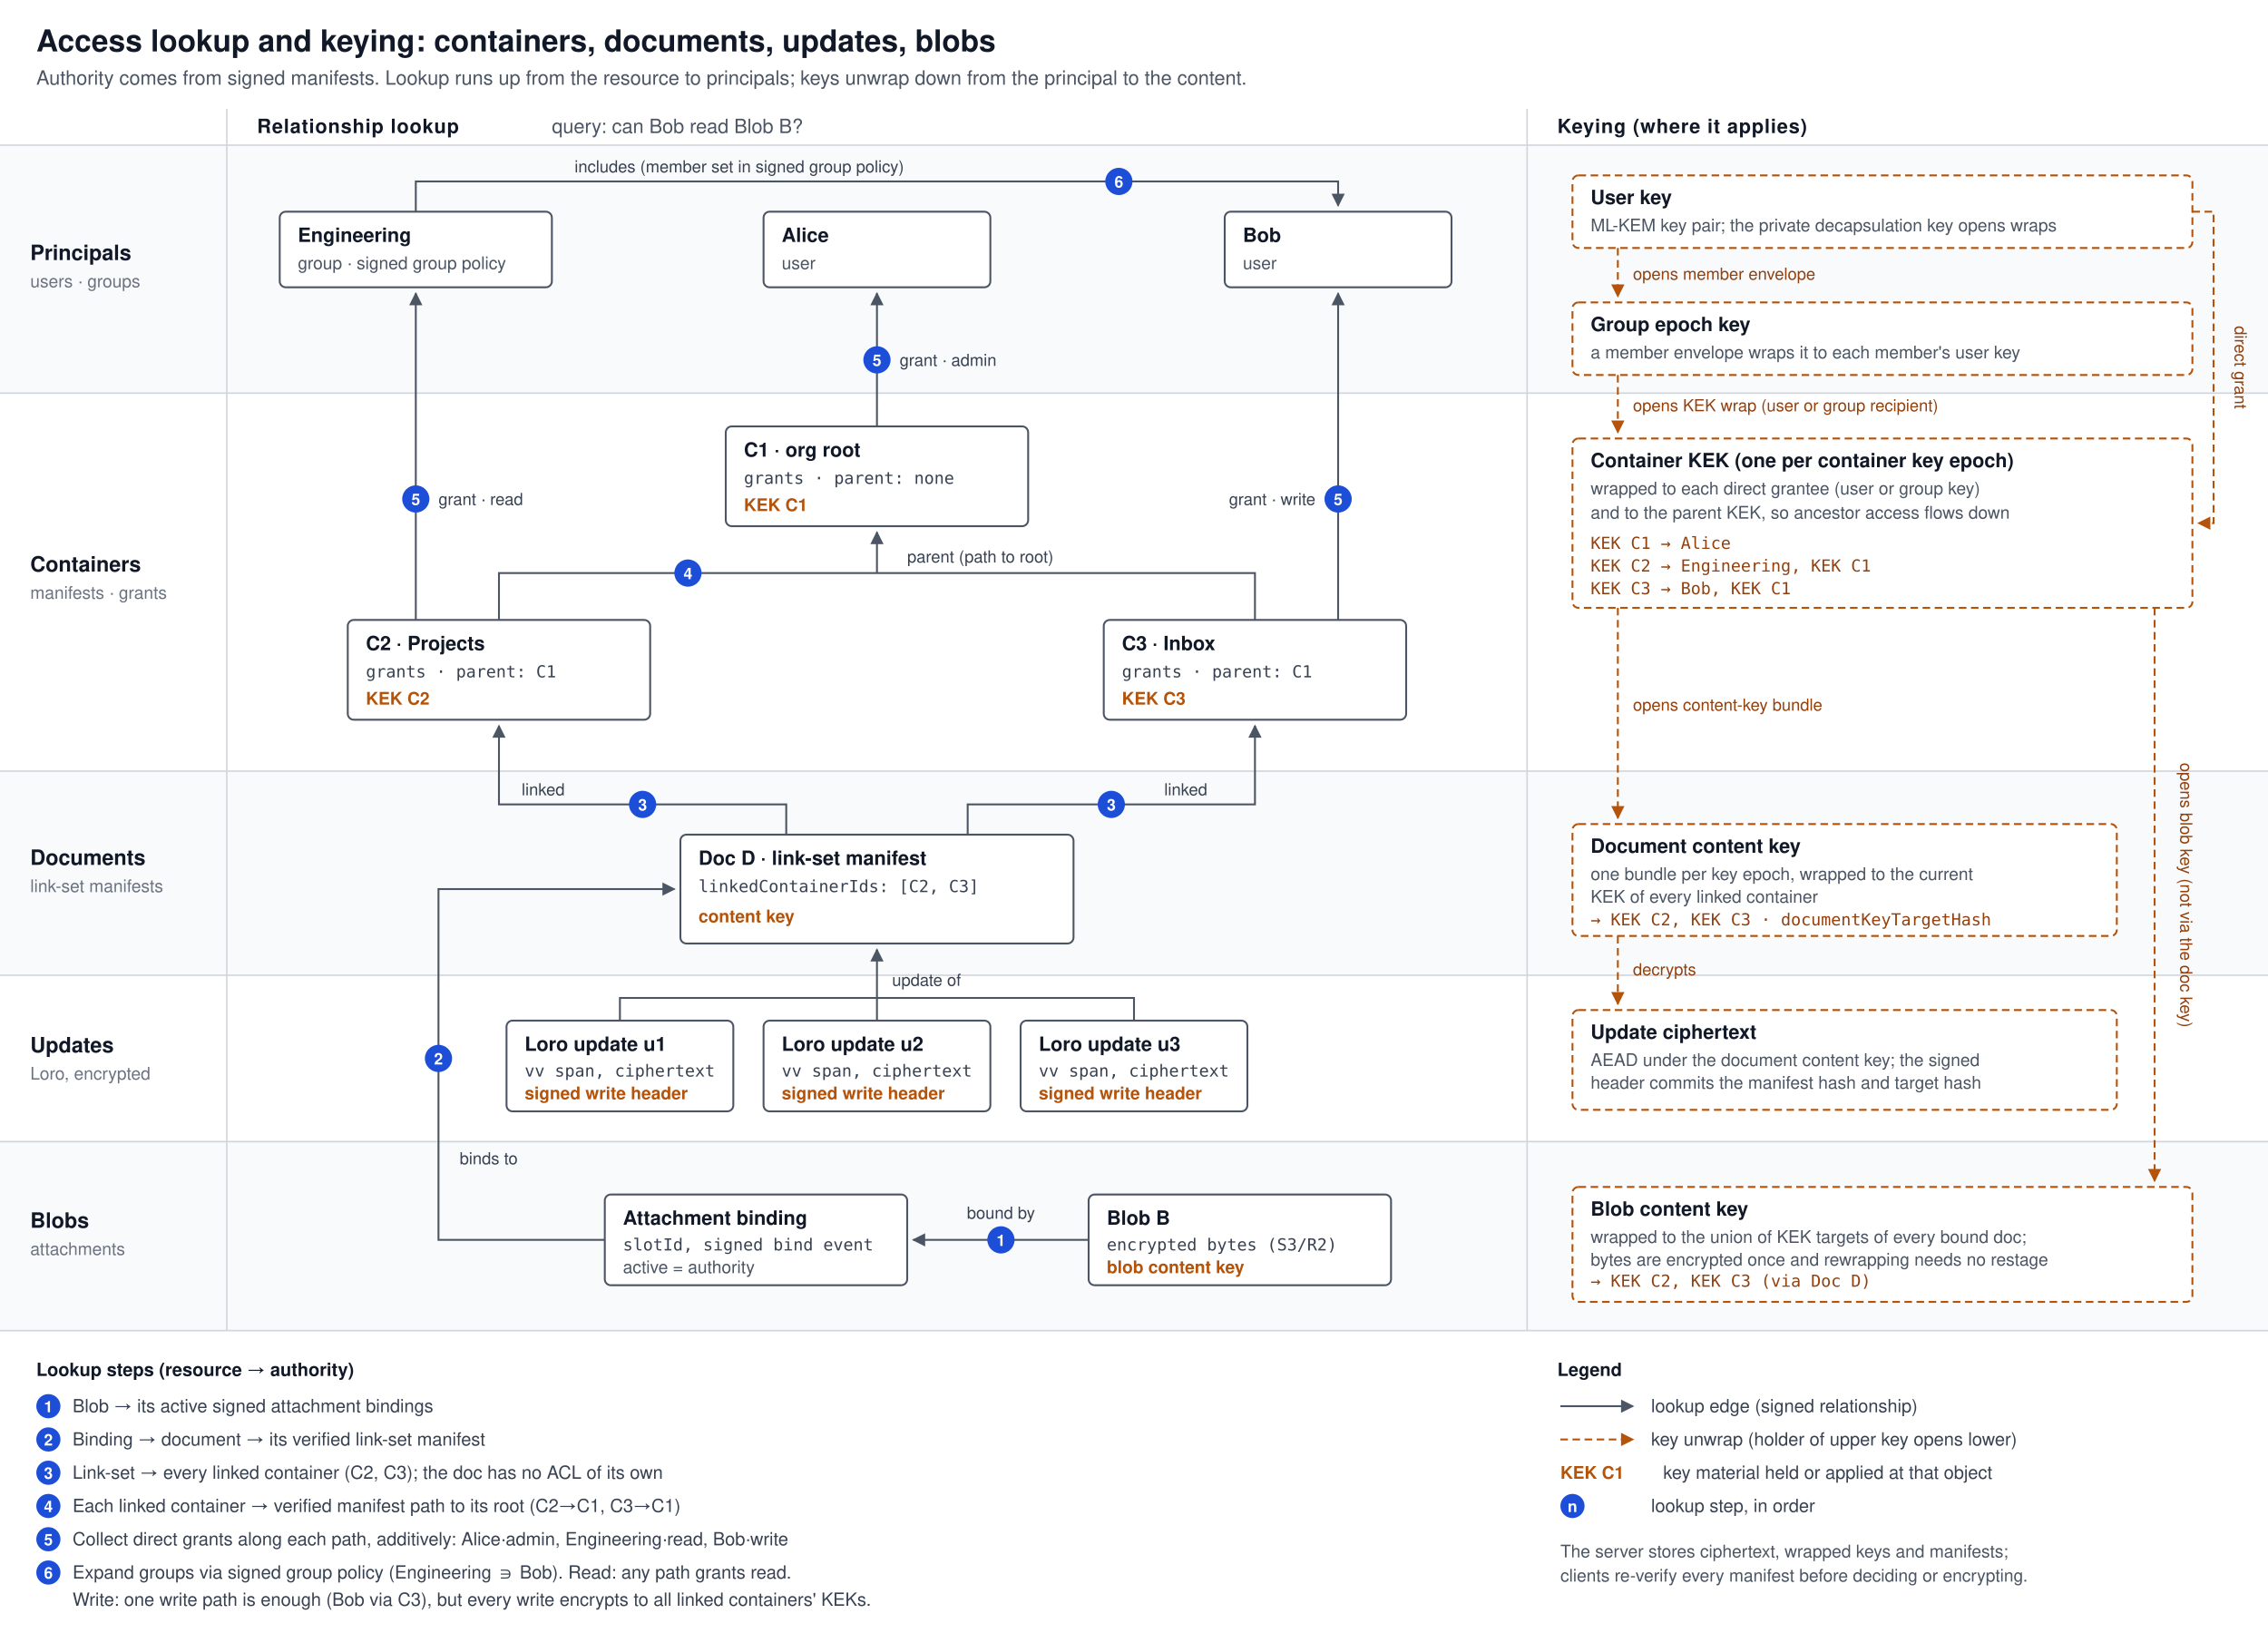
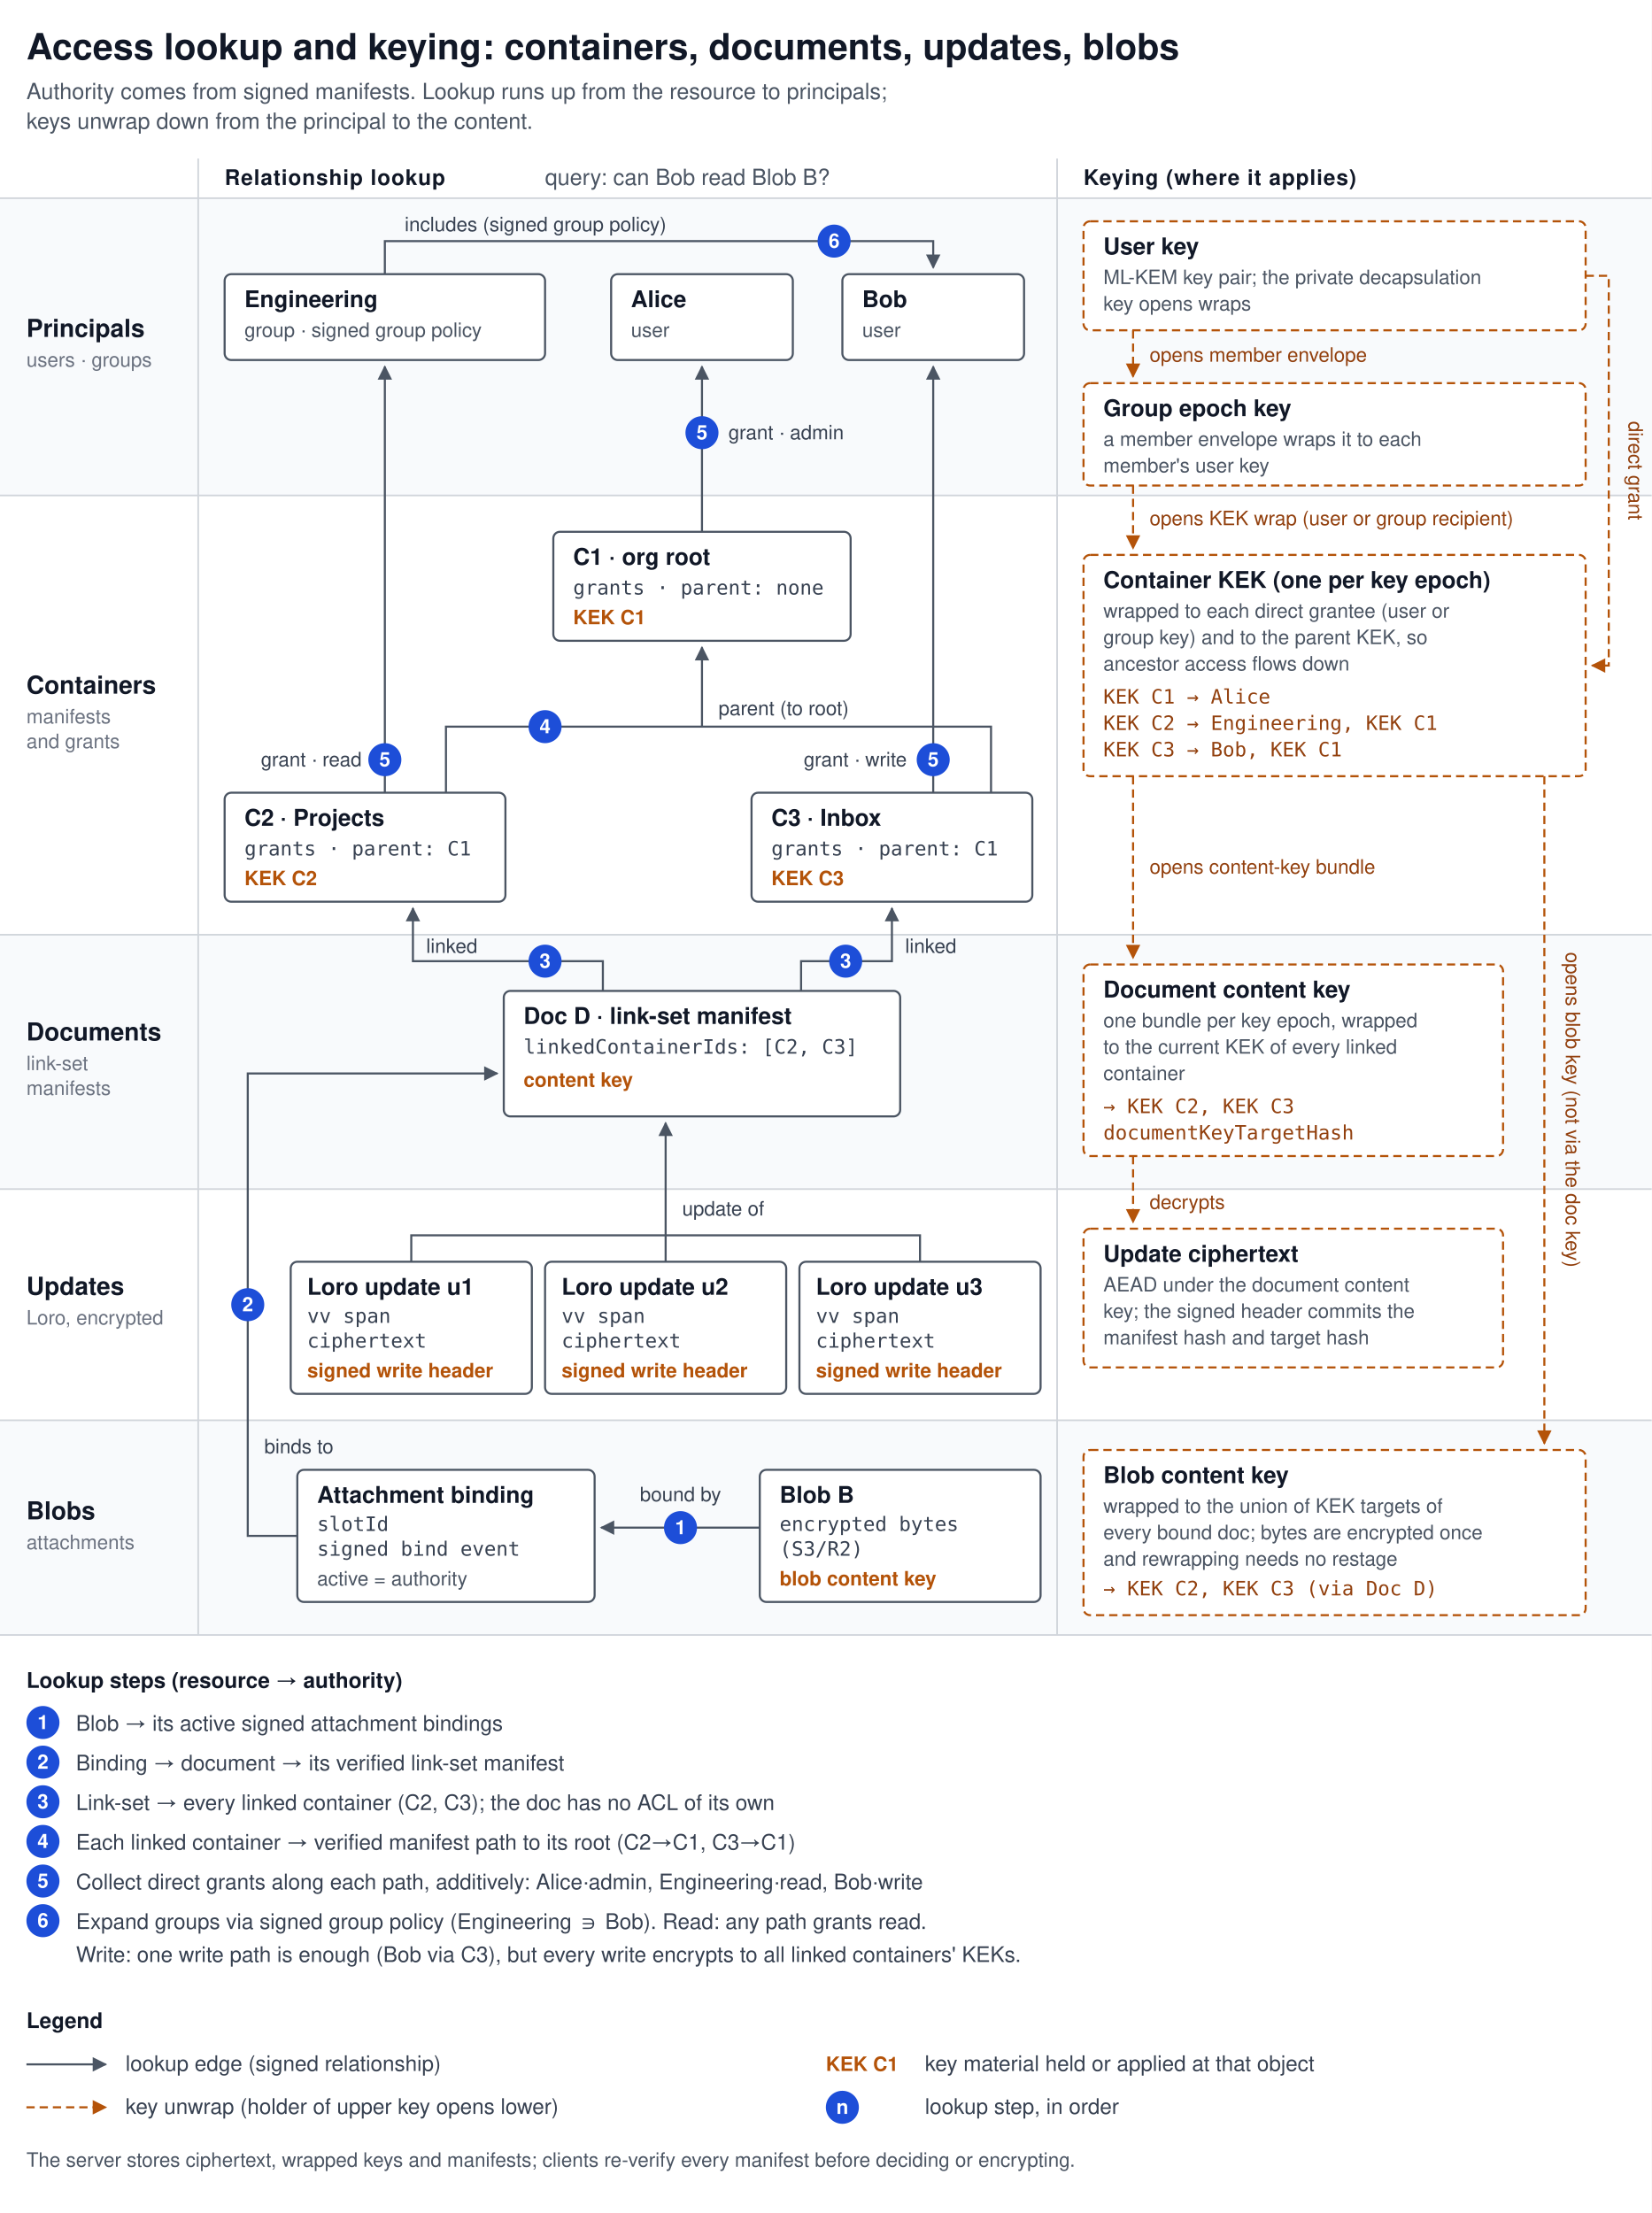
- <svg xmlns="http://www.w3.org/2000/svg" width="1500" height="1080" viewBox="0 0 1500 1080" font-family="ui-sans-serif, -apple-system, 'Segoe UI', Helvetica, Arial, sans-serif">
+ <svg xmlns="http://www.w3.org/2000/svg" width="1000" height="1340" viewBox="0 0 1000 1340" font-family="ui-sans-serif, -apple-system, 'Segoe UI', Helvetica, Arial, sans-serif">
  <defs>
    <marker id="access-keying-arrow" viewBox="0 0 10 10" refX="9" refY="5" markerWidth="7" markerHeight="7" orient="auto-start-reverse">
      <path d="M0,0 L10,5 L0,10 z" class="arrowhead" />
    </marker>
    <marker id="access-keying-arrow-key" viewBox="0 0 10 10" refX="9" refY="5" markerWidth="7" markerHeight="7" orient="auto-start-reverse">
      <path d="M0,0 L10,5 L0,10 z" class="arrowhead-key" />
    </marker>
    <style>
-       .title { font-size: 20px; font-weight: 600; fill: #111827; }
-       .sub { font-size: 13px; fill: #4b5563; }
+       .title { font-size: 22px; font-weight: 600; fill: #111827; }
+       .sub { font-size: 13.5px; fill: #4b5563; }
      .colhead { font-size: 13px; font-weight: 600; fill: #111827; letter-spacing: 0.04em; text-transform: uppercase; }
-       .lane { font-size: 14px; font-weight: 600; fill: #111827; }
-       .lanesub { font-size: 11.5px; fill: #6b7280; }
+       .lane { font-size: 15px; font-weight: 600; fill: #111827; }
+       .lanesub { font-size: 12px; fill: #6b7280; }
      .box { fill: #ffffff; stroke: #4b5563; stroke-width: 1.25; }
      .kbox { fill: #ffffff; stroke: #b45309; stroke-width: 1.25; stroke-dasharray: 5 3; }
-       .name { font-size: 13px; font-weight: 600; fill: #111827; }
-       .meta { font-size: 11.5px; fill: #4b5563; }
-       .mono { font-size: 11px; fill: #374151; font-family: ui-monospace, SFMono-Regular, Menlo, Consolas, monospace; }
-       .key { font-size: 11.5px; fill: #b45309; font-weight: 600; }
-       .keymono { font-size: 11px; fill: #92400e; font-family: ui-monospace, SFMono-Regular, Menlo, Consolas, monospace; }
+       .name { font-size: 14px; font-weight: 600; fill: #111827; }
+       .meta { font-size: 12px; fill: #4b5563; }
+       .mono { font-size: 12px; fill: #374151; font-family: ui-monospace, SFMono-Regular, Menlo, Consolas, monospace; }
+       .key { font-size: 12px; fill: #b45309; font-weight: 600; }
+       .keymono { font-size: 12px; fill: #92400e; font-family: ui-monospace, SFMono-Regular, Menlo, Consolas, monospace; }
      .edge { fill: none; stroke: #4b5563; stroke-width: 1.25; }
      .kedge { fill: none; stroke: #b45309; stroke-width: 1.25; stroke-dasharray: 5 3; }
-       .elabel { font-size: 11px; fill: #374151; }
-       .klabel { font-size: 11px; fill: #92400e; }
+       .elabel { font-size: 12px; fill: #374151; }
+       .klabel { font-size: 12px; fill: #92400e; }
      .step { fill: #1d4ed8; }
-       .stepnum { font-size: 10.5px; font-weight: 700; fill: #ffffff; text-anchor: middle; }
-       .foot { font-size: 12px; fill: #374151; }
-       .foothead { font-size: 12px; font-weight: 600; fill: #111827; }
+       .stepnum { font-size: 12px; font-weight: 700; fill: #ffffff; text-anchor: middle; }
+       .foot { font-size: 13px; fill: #374151; }
+       .foothead { font-size: 13px; font-weight: 600; fill: #111827; }
      .canvas { fill: #ffffff; }
      .band { fill: #f8fafc; }
      .rule { stroke: #d1d5db; stroke-width: 1; }
      .arrowhead { fill: #4b5563; }
      .arrowhead-key { fill: #b45309; }
    </style>
  </defs>
-   <rect x="0" y="0" width="1500" height="1080" class="canvas" />
-   <text x="24" y="34" class="title">Access lookup and keying: containers, documents, updates, blobs</text>
-   <text x="24" y="56" class="sub">Authority comes from signed manifests. Lookup runs up from the resource to principals; keys unwrap down from the principal to the content.</text>
-   <rect x="0" y="96" width="1500" height="164" class="band" />
-   <rect x="0" y="260" width="1500" height="250" class="canvas" />
-   <rect x="0" y="510" width="1500" height="135" class="band" />
-   <rect x="0" y="645" width="1500" height="110" class="canvas" />
-   <rect x="0" y="755" width="1500" height="125" class="band" />
+   <rect x="0" y="0" width="1000" height="1340" class="canvas" />
+   <text x="16" y="36" class="title">Access lookup and keying: containers, documents, updates, blobs</text>
+   <text x="16" y="60" class="sub">Authority comes from signed manifests. Lookup runs up from the resource to principals;</text>
+   <text x="16" y="78" class="sub">keys unwrap down from the principal to the content.</text>
+   <rect x="0" y="120" width="1000" height="180" class="band" />
+   <rect x="0" y="300" width="1000" height="266" class="canvas" />
+   <rect x="0" y="566" width="1000" height="154" class="band" />
+   <rect x="0" y="720" width="1000" height="140" class="canvas" />
+   <rect x="0" y="860" width="1000" height="130" class="band" />
  <g class="rule">
-     <line x1="0" y1="96" x2="1500" y2="96" />
-     <line x1="0" y1="260" x2="1500" y2="260" />
-     <line x1="0" y1="510" x2="1500" y2="510" />
-     <line x1="0" y1="645" x2="1500" y2="645" />
-     <line x1="0" y1="755" x2="1500" y2="755" />
-     <line x1="0" y1="880" x2="1500" y2="880" />
-     <line x1="150" y1="72" x2="150" y2="880" />
-     <line x1="1010" y1="72" x2="1010" y2="880" />
+     <line x1="0" y1="120" x2="1000" y2="120" />
+     <line x1="0" y1="300" x2="1000" y2="300" />
+     <line x1="0" y1="566" x2="1000" y2="566" />
+     <line x1="0" y1="720" x2="1000" y2="720" />
+     <line x1="0" y1="860" x2="1000" y2="860" />
+     <line x1="0" y1="990" x2="1000" y2="990" />
+     <line x1="120" y1="96" x2="120" y2="990" />
+     <line x1="640" y1="96" x2="640" y2="990" />
  </g>
-   <text x="170" y="88" class="colhead">Relationship lookup</text>
-   <text x="365" y="88" class="sub">query: can Bob read Blob B?</text>
-   <text x="1030" y="88" class="colhead">Keying (where it applies)</text>
-   <text x="20" y="172" class="lane">Principals</text>
-   <text x="20" y="190" class="lanesub">users · groups</text>
-   <text x="20" y="378" class="lane">Containers</text>
-   <text x="20" y="396" class="lanesub">manifests · grants</text>
-   <text x="20" y="572" class="lane">Documents</text>
-   <text x="20" y="590" class="lanesub">link-set manifests</text>
-   <text x="20" y="696" class="lane">Updates</text>
-   <text x="20" y="714" class="lanesub">Loro, encrypted</text>
-   <text x="20" y="812" class="lane">Blobs</text>
-   <text x="20" y="830" class="lanesub">attachments</text>
-   <rect x="185" y="140" width="180" height="50" rx="4" class="box" />
-   <text x="197" y="160" class="name">Engineering</text>
-   <text x="197" y="178" class="meta">group · signed group policy</text>
-   <rect x="505" y="140" width="150" height="50" rx="4" class="box" />
-   <text x="517" y="160" class="name">Alice</text>
-   <text x="517" y="178" class="meta">user</text>
-   <rect x="810" y="140" width="150" height="50" rx="4" class="box" />
-   <text x="822" y="160" class="name">Bob</text>
-   <text x="822" y="178" class="meta">user</text>
-   <path d="M275,140 V120 H885 V136" class="edge" marker-end="url(#access-keying-arrow)" />
-   <text x="380" y="114" class="elabel">includes (member set in signed group policy)</text>
-   <circle cx="740" cy="120" r="9" class="step" />
-   <text x="740" y="124" class="stepnum">6</text>
-   <rect x="480" y="282" width="200" height="66" rx="4" class="box" />
-   <text x="492" y="302" class="name">C1 · org root</text>
-   <text x="492" y="320" class="mono">grants · parent: none</text>
-   <text x="492" y="338" class="key">KEK C1</text>
-   <rect x="230" y="410" width="200" height="66" rx="4" class="box" />
-   <text x="242" y="430" class="name">C2 · Projects</text>
-   <text x="242" y="448" class="mono">grants · parent: C1</text>
-   <text x="242" y="466" class="key">KEK C2</text>
-   <rect x="730" y="410" width="200" height="66" rx="4" class="box" />
-   <text x="742" y="430" class="name">C3 · Inbox</text>
-   <text x="742" y="448" class="mono">grants · parent: C1</text>
-   <text x="742" y="466" class="key">KEK C3</text>
-   <path d="M330,410 V379 H830 V410" class="edge" />
-   <path d="M580,379 V352" class="edge" marker-end="url(#access-keying-arrow)" />
-   <text x="600" y="372" class="elabel">parent (path to root)</text>
-   <circle cx="455" cy="379" r="9" class="step" />
-   <text x="455" y="383" class="stepnum">4</text>
-   <path d="M275,410 V194" class="edge" marker-end="url(#access-keying-arrow)" />
-   <circle cx="275" cy="330" r="9" class="step" />
-   <text x="275" y="334" class="stepnum">5</text>
-   <text x="290" y="334" class="elabel">grant · read</text>
-   <path d="M580,282 V194" class="edge" marker-end="url(#access-keying-arrow)" />
-   <circle cx="580" cy="238" r="9" class="step" />
-   <text x="580" y="242" class="stepnum">5</text>
-   <text x="595" y="242" class="elabel">grant · admin</text>
-   <path d="M885,410 V194" class="edge" marker-end="url(#access-keying-arrow)" />
-   <circle cx="885" cy="330" r="9" class="step" />
-   <text x="885" y="334" class="stepnum">5</text>
-   <text x="870" y="334" class="elabel" text-anchor="end">grant · write</text>
-   <rect x="450" y="552" width="260" height="72" rx="4" class="box" />
-   <text x="462" y="572" class="name">Doc D · link-set manifest</text>
-   <text x="462" y="590" class="mono">linkedContainerIds: [C2, C3]</text>
-   <text x="462" y="610" class="key">content key</text>
-   <path d="M520,552 V532 H330 V480" class="edge" marker-end="url(#access-keying-arrow)" />
-   <path d="M640,552 V532 H830 V480" class="edge" marker-end="url(#access-keying-arrow)" />
-   <circle cx="425" cy="532" r="9" class="step" />
-   <text x="425" y="536" class="stepnum">3</text>
-   <circle cx="735" cy="532" r="9" class="step" />
-   <text x="735" y="536" class="stepnum">3</text>
-   <text x="345" y="526" class="elabel">linked</text>
-   <text x="770" y="526" class="elabel">linked</text>
-   <rect x="335" y="675" width="150" height="60" rx="4" class="box" />
-   <text x="347" y="695" class="name">Loro update u1</text>
-   <text x="347" y="712" class="mono">vv span, ciphertext</text>
-   <text x="347" y="727" class="key">signed write header</text>
-   <rect x="505" y="675" width="150" height="60" rx="4" class="box" />
-   <text x="517" y="695" class="name">Loro update u2</text>
-   <text x="517" y="712" class="mono">vv span, ciphertext</text>
-   <text x="517" y="727" class="key">signed write header</text>
-   <rect x="675" y="675" width="150" height="60" rx="4" class="box" />
-   <text x="687" y="695" class="name">Loro update u3</text>
-   <text x="687" y="712" class="mono">vv span, ciphertext</text>
-   <text x="687" y="727" class="key">signed write header</text>
-   <path d="M410,675 V660 H750 V675" class="edge" />
-   <path d="M580,675 V628" class="edge" marker-end="url(#access-keying-arrow)" />
-   <text x="590" y="652" class="elabel">update of</text>
-   <rect x="400" y="790" width="200" height="60" rx="4" class="box" />
-   <text x="412" y="810" class="name">Attachment binding</text>
-   <text x="412" y="827" class="mono">slotId, signed bind event</text>
-   <text x="412" y="842" class="meta">active = authority</text>
-   <rect x="720" y="790" width="200" height="60" rx="4" class="box" />
-   <text x="732" y="810" class="name">Blob B</text>
-   <text x="732" y="827" class="mono">encrypted bytes (S3/R2)</text>
-   <text x="732" y="842" class="key">blob content key</text>
-   <path d="M720,820 H604" class="edge" marker-end="url(#access-keying-arrow)" />
-   <circle cx="662" cy="820" r="9" class="step" />
-   <text x="662" y="824" class="stepnum">1</text>
-   <text x="662" y="806" class="elabel" text-anchor="middle">bound by</text>
-   <path d="M400,820 H290 V588 H446" class="edge" marker-end="url(#access-keying-arrow)" />
-   <circle cx="290" cy="700" r="9" class="step" />
-   <text x="290" y="704" class="stepnum">2</text>
-   <text x="304" y="770" class="elabel">binds to</text>
-   <rect x="1040" y="116" width="410" height="48" rx="4" class="kbox" />
-   <text x="1052" y="135" class="name">User key</text>
-   <text x="1052" y="153" class="meta">ML-KEM key pair; the private decapsulation key opens wraps</text>
-   <rect x="1040" y="200" width="410" height="48" rx="4" class="kbox" />
-   <text x="1052" y="219" class="name">Group epoch key</text>
-   <text x="1052" y="237" class="meta">a member envelope wraps it to each member's user key</text>
-   <path d="M1070,164 V196" class="kedge" marker-end="url(#access-keying-arrow-key)" />
-   <text x="1080" y="185" class="klabel">opens member envelope</text>
-   <rect x="1040" y="290" width="410" height="112" rx="4" class="kbox" />
-   <text x="1052" y="309" class="name">Container KEK (one per container key epoch)</text>
-   <text x="1052" y="327" class="meta">wrapped to each direct grantee (user or group key)</text>
-   <text x="1052" y="343" class="meta">and to the parent KEK, so ancestor access flows down</text>
-   <text x="1052" y="363" class="keymono">KEK C1 → Alice</text>
-   <text x="1052" y="378" class="keymono">KEK C2 → Engineering, KEK C1</text>
-   <text x="1052" y="393" class="keymono">KEK C3 → Bob, KEK C1</text>
-   <path d="M1450,140 H1464 V346 H1454" class="kedge" marker-end="url(#access-keying-arrow-key)" />
-   <text x="1478" y="243" class="klabel" text-anchor="middle" transform="rotate(90 1478 243)">direct grant</text>
-   <path d="M1070,248 V286" class="kedge" marker-end="url(#access-keying-arrow-key)" />
-   <text x="1080" y="272" class="klabel">opens KEK wrap (user or group recipient)</text>
-   <rect x="1040" y="545" width="360" height="74" rx="4" class="kbox" />
-   <text x="1052" y="564" class="name">Document content key</text>
-   <text x="1052" y="582" class="meta">one bundle per key epoch, wrapped to the current</text>
-   <text x="1052" y="597" class="meta">KEK of every linked container</text>
-   <text x="1052" y="612" class="keymono">→ KEK C2, KEK C3 · documentKeyTargetHash</text>
-   <path d="M1070,402 V541" class="kedge" marker-end="url(#access-keying-arrow-key)" />
-   <text x="1080" y="470" class="klabel">opens content-key bundle</text>
-   <rect x="1040" y="668" width="360" height="66" rx="4" class="kbox" />
-   <text x="1052" y="687" class="name">Update ciphertext</text>
-   <text x="1052" y="705" class="meta">AEAD under the document content key; the signed</text>
-   <text x="1052" y="720" class="meta">header commits the manifest hash and target hash</text>
-   <path d="M1070,619 V664" class="kedge" marker-end="url(#access-keying-arrow-key)" />
-   <text x="1080" y="645" class="klabel">decrypts</text>
-   <rect x="1040" y="785" width="410" height="76" rx="4" class="kbox" />
-   <text x="1052" y="804" class="name">Blob content key</text>
-   <text x="1052" y="822" class="meta">wrapped to the union of KEK targets of every bound doc;</text>
-   <text x="1052" y="837" class="meta">bytes are encrypted once and rewrapping needs no restage</text>
-   <text x="1052" y="851" class="keymono">→ KEK C2, KEK C3 (via Doc D)</text>
-   <path d="M1425,402 V781" class="kedge" marker-end="url(#access-keying-arrow-key)" />
-   <text x="1442" y="592" class="klabel" text-anchor="middle" transform="rotate(90 1442 592)">opens blob key (not via the doc key)</text>
-   <text x="24" y="910" class="foothead">Lookup steps (resource → authority)</text>
+   <text x="136" y="112" class="colhead">Relationship lookup</text>
+   <text x="330" y="112" class="sub">query: can Bob read Blob B?</text>
+   <text x="656" y="112" class="colhead">Keying (where it applies)</text>
+   <text x="16" y="204" class="lane">Principals</text>
+   <text x="16" y="222" class="lanesub">users · groups</text>
+   <text x="16" y="420" class="lane">Containers</text>
+   <text x="16" y="438" class="lanesub">manifests</text>
+   <text x="16" y="453" class="lanesub">and grants</text>
+   <text x="16" y="630" class="lane">Documents</text>
+   <text x="16" y="648" class="lanesub">link-set</text>
+   <text x="16" y="663" class="lanesub">manifests</text>
+   <text x="16" y="784" class="lane">Updates</text>
+   <text x="16" y="802" class="lanesub">Loro, encrypted</text>
+   <text x="16" y="920" class="lane">Blobs</text>
+   <text x="16" y="938" class="lanesub">attachments</text>
+   <rect x="136" y="166" width="194" height="52" rx="4" class="box" />
+   <text x="148" y="186" class="name">Engineering</text>
+   <text x="148" y="204" class="meta">group · signed group policy</text>
+   <rect x="370" y="166" width="110" height="52" rx="4" class="box" />
+   <text x="382" y="186" class="name">Alice</text>
+   <text x="382" y="204" class="meta">user</text>
+   <rect x="510" y="166" width="110" height="52" rx="4" class="box" />
+   <text x="522" y="186" class="name">Bob</text>
+   <text x="522" y="204" class="meta">user</text>
+   <path d="M233,166 V146 H565 V162" class="edge" marker-end="url(#access-keying-arrow)" />
+   <text x="245" y="140" class="elabel">includes (signed group policy)</text>
+   <circle cx="505" cy="146" r="10" class="step" />
+   <text x="505" y="150" class="stepnum">6</text>
+   <rect x="335" y="322" width="180" height="66" rx="4" class="box" />
+   <text x="347" y="342" class="name">C1 · org root</text>
+   <text x="347" y="360" class="mono">grants · parent: none</text>
+   <text x="347" y="378" class="key">KEK C1</text>
+   <rect x="136" y="480" width="170" height="66" rx="4" class="box" />
+   <text x="148" y="500" class="name">C2 · Projects</text>
+   <text x="148" y="518" class="mono">grants · parent: C1</text>
+   <text x="148" y="536" class="key">KEK C2</text>
+   <rect x="455" y="480" width="170" height="66" rx="4" class="box" />
+   <text x="467" y="500" class="name">C3 · Inbox</text>
+   <text x="467" y="518" class="mono">grants · parent: C1</text>
+   <text x="467" y="536" class="key">KEK C3</text>
+   <path d="M270,480 V440 H600 V480" class="edge" />
+   <path d="M425,440 V392" class="edge" marker-end="url(#access-keying-arrow)" />
+   <text x="435" y="433" class="elabel">parent (to root)</text>
+   <circle cx="330" cy="440" r="10" class="step" />
+   <text x="330" y="444" class="stepnum">4</text>
+   <path d="M233,480 V222" class="edge" marker-end="url(#access-keying-arrow)" />
+   <circle cx="233" cy="460" r="10" class="step" />
+   <text x="233" y="464" class="stepnum">5</text>
+   <text x="219" y="464" class="elabel" text-anchor="end">grant · read</text>
+   <path d="M425,322 V222" class="edge" marker-end="url(#access-keying-arrow)" />
+   <circle cx="425" cy="262" r="10" class="step" />
+   <text x="425" y="266" class="stepnum">5</text>
+   <text x="441" y="266" class="elabel">grant · admin</text>
+   <path d="M565,480 V222" class="edge" marker-end="url(#access-keying-arrow)" />
+   <circle cx="565" cy="460" r="10" class="step" />
+   <text x="565" y="464" class="stepnum">5</text>
+   <text x="549" y="464" class="elabel" text-anchor="end">grant · write</text>
+   <rect x="305" y="600" width="240" height="76" rx="4" class="box" />
+   <text x="317" y="620" class="name">Doc D · link-set manifest</text>
+   <text x="317" y="638" class="mono">linkedContainerIds: [C2, C3]</text>
+   <text x="317" y="658" class="key">content key</text>
+   <path d="M365,600 V582 H250 V550" class="edge" marker-end="url(#access-keying-arrow)" />
+   <path d="M485,600 V582 H540 V550" class="edge" marker-end="url(#access-keying-arrow)" />
+   <circle cx="330" cy="582" r="10" class="step" />
+   <text x="330" y="586" class="stepnum">3</text>
+   <circle cx="512" cy="582" r="10" class="step" />
+   <text x="512" y="586" class="stepnum">3</text>
+   <text x="258" y="577" class="elabel">linked</text>
+   <text x="548" y="577" class="elabel">linked</text>
+   <rect x="176" y="764" width="146" height="80" rx="4" class="box" />
+   <text x="186" y="784" class="name">Loro update u1</text>
+   <text x="186" y="801" class="mono">vv span</text>
+   <text x="186" y="816" class="mono">ciphertext</text>
+   <text x="186" y="834" class="key">signed write header</text>
+   <rect x="330" y="764" width="146" height="80" rx="4" class="box" />
+   <text x="340" y="784" class="name">Loro update u2</text>
+   <text x="340" y="801" class="mono">vv span</text>
+   <text x="340" y="816" class="mono">ciphertext</text>
+   <text x="340" y="834" class="key">signed write header</text>
+   <rect x="484" y="764" width="146" height="80" rx="4" class="box" />
+   <text x="494" y="784" class="name">Loro update u3</text>
+   <text x="494" y="801" class="mono">vv span</text>
+   <text x="494" y="816" class="mono">ciphertext</text>
+   <text x="494" y="834" class="key">signed write header</text>
+   <path d="M249,764 V748 H557 V764" class="edge" />
+   <path d="M403,764 V680" class="edge" marker-end="url(#access-keying-arrow)" />
+   <text x="413" y="736" class="elabel">update of</text>
+   <rect x="180" y="890" width="180" height="80" rx="4" class="box" />
+   <text x="192" y="910" class="name">Attachment binding</text>
+   <text x="192" y="927" class="mono">slotId</text>
+   <text x="192" y="942" class="mono">signed bind event</text>
+   <text x="192" y="960" class="meta">active = authority</text>
+   <rect x="460" y="890" width="170" height="80" rx="4" class="box" />
+   <text x="472" y="910" class="name">Blob B</text>
+   <text x="472" y="927" class="mono">encrypted bytes</text>
+   <text x="472" y="942" class="mono">(S3/R2)</text>
+   <text x="472" y="960" class="key">blob content key</text>
+   <path d="M460,925 H364" class="edge" marker-end="url(#access-keying-arrow)" />
+   <circle cx="412" cy="925" r="10" class="step" />
+   <text x="412" y="929" class="stepnum">1</text>
+   <text x="412" y="909" class="elabel" text-anchor="middle">bound by</text>
+   <path d="M180,930 H150 V650 H301" class="edge" marker-end="url(#access-keying-arrow)" />
+   <circle cx="150" cy="790" r="10" class="step" />
+   <text x="150" y="794" class="stepnum">2</text>
+   <text x="160" y="880" class="elabel">binds to</text>
+   <rect x="656" y="134" width="304" height="66" rx="4" class="kbox" />
+   <text x="668" y="154" class="name">User key</text>
+   <text x="668" y="172" class="meta">ML-KEM key pair; the private decapsulation</text>
+   <text x="668" y="188" class="meta">key opens wraps</text>
+   <rect x="656" y="232" width="304" height="62" rx="4" class="kbox" />
+   <text x="668" y="252" class="name">Group epoch key</text>
+   <text x="668" y="270" class="meta">a member envelope wraps it to each</text>
+   <text x="668" y="286" class="meta">member's user key</text>
+   <path d="M686,200 V228" class="kedge" marker-end="url(#access-keying-arrow-key)" />
+   <text x="696" y="219" class="klabel">opens member envelope</text>
+   <rect x="656" y="336" width="304" height="134" rx="4" class="kbox" />
+   <text x="668" y="356" class="name">Container KEK (one per key epoch)</text>
+   <text x="668" y="374" class="meta">wrapped to each direct grantee (user or</text>
+   <text x="668" y="390" class="meta">group key) and to the parent KEK, so</text>
+   <text x="668" y="406" class="meta">ancestor access flows down</text>
+   <text x="668" y="426" class="keymono">KEK C1 → Alice</text>
+   <text x="668" y="442" class="keymono">KEK C2 → Engineering, KEK C1</text>
+   <text x="668" y="458" class="keymono">KEK C3 → Bob, KEK C1</text>
+   <path d="M960,167 H974 V403 H964" class="kedge" marker-end="url(#access-keying-arrow-key)" />
+   <text x="986" y="285" class="klabel" text-anchor="middle" transform="rotate(90 986 285)">direct grant</text>
+   <path d="M686,294 V332" class="kedge" marker-end="url(#access-keying-arrow-key)" />
+   <text x="696" y="318" class="klabel">opens KEK wrap (user or group recipient)</text>
+   <rect x="656" y="584" width="254" height="116" rx="4" class="kbox" />
+   <text x="668" y="604" class="name">Document content key</text>
+   <text x="668" y="622" class="meta">one bundle per key epoch, wrapped</text>
+   <text x="668" y="638" class="meta">to the current KEK of every linked</text>
+   <text x="668" y="654" class="meta">container</text>
+   <text x="668" y="674" class="keymono">→ KEK C2, KEK C3</text>
+   <text x="668" y="690" class="keymono">documentKeyTargetHash</text>
+   <path d="M686,470 V580" class="kedge" marker-end="url(#access-keying-arrow-key)" />
+   <text x="696" y="529" class="klabel">opens content-key bundle</text>
+   <rect x="656" y="744" width="254" height="84" rx="4" class="kbox" />
+   <text x="668" y="764" class="name">Update ciphertext</text>
+   <text x="668" y="782" class="meta">AEAD under the document content</text>
+   <text x="668" y="798" class="meta">key; the signed header commits the</text>
+   <text x="668" y="814" class="meta">manifest hash and target hash</text>
+   <path d="M686,700 V740" class="kedge" marker-end="url(#access-keying-arrow-key)" />
+   <text x="696" y="732" class="klabel">decrypts</text>
+   <rect x="656" y="878" width="304" height="100" rx="4" class="kbox" />
+   <text x="668" y="898" class="name">Blob content key</text>
+   <text x="668" y="916" class="meta">wrapped to the union of KEK targets of</text>
+   <text x="668" y="932" class="meta">every bound doc; bytes are encrypted once</text>
+   <text x="668" y="948" class="meta">and rewrapping needs no restage</text>
+   <text x="668" y="966" class="keymono">→ KEK C2, KEK C3 (via Doc D)</text>
+   <path d="M935,470 V874" class="kedge" marker-end="url(#access-keying-arrow-key)" />
+   <text x="948" y="672" class="klabel" text-anchor="middle" transform="rotate(90 948 672)">opens blob key (not via the doc key)</text>
+   <text x="16" y="1022" class="foothead">Lookup steps (resource → authority)</text>
  <g class="foot">
-     <circle cx="32" cy="930" r="8" class="step" />
-     <text x="32" y="934" class="stepnum">1</text>
-     <text x="48" y="934">Blob → its active signed attachment bindings</text>
-     <circle cx="32" cy="952" r="8" class="step" />
-     <text x="32" y="956" class="stepnum">2</text>
-     <text x="48" y="956">Binding → document → its verified link-set manifest</text>
-     <circle cx="32" cy="974" r="8" class="step" />
-     <text x="32" y="978" class="stepnum">3</text>
-     <text x="48" y="978">Link-set → every linked container (C2, C3); the doc has no ACL of its own</text>
-     <circle cx="32" cy="996" r="8" class="step" />
-     <text x="32" y="1000" class="stepnum">4</text>
-     <text x="48" y="1000">Each linked container → verified manifest path to its root (C2→C1, C3→C1)</text>
-     <circle cx="32" cy="1018" r="8" class="step" />
-     <text x="32" y="1022" class="stepnum">5</text>
-     <text x="48" y="1022">Collect direct grants along each path, additively: Alice·admin, Engineering·read, Bob·write</text>
-     <circle cx="32" cy="1040" r="8" class="step" />
-     <text x="32" y="1044" class="stepnum">6</text>
-     <text x="48" y="1044">Expand groups via signed group policy (Engineering ∋ Bob). Read: any path grants read.</text>
-     <text x="48" y="1062">Write: one write path is enough (Bob via C3), but every write encrypts to all linked containers' KEKs.</text>
+     <circle cx="26" cy="1043" r="10" class="step" />
+     <text x="26" y="1047" class="stepnum">1</text>
+     <text x="46" y="1048">Blob → its active signed attachment bindings</text>
+     <circle cx="26" cy="1067" r="10" class="step" />
+     <text x="26" y="1071" class="stepnum">2</text>
+     <text x="46" y="1072">Binding → document → its verified link-set manifest</text>
+     <circle cx="26" cy="1091" r="10" class="step" />
+     <text x="26" y="1095" class="stepnum">3</text>
+     <text x="46" y="1096">Link-set → every linked container (C2, C3); the doc has no ACL of its own</text>
+     <circle cx="26" cy="1115" r="10" class="step" />
+     <text x="26" y="1119" class="stepnum">4</text>
+     <text x="46" y="1120">Each linked container → verified manifest path to its root (C2→C1, C3→C1)</text>
+     <circle cx="26" cy="1139" r="10" class="step" />
+     <text x="26" y="1143" class="stepnum">5</text>
+     <text x="46" y="1144">Collect direct grants along each path, additively: Alice·admin, Engineering·read, Bob·write</text>
+     <circle cx="26" cy="1163" r="10" class="step" />
+     <text x="26" y="1167" class="stepnum">6</text>
+     <text x="46" y="1168">Expand groups via signed group policy (Engineering ∋ Bob). Read: any path grants read.</text>
+     <text x="46" y="1188">Write: one write path is enough (Bob via C3), but every write encrypts to all linked containers' KEKs.</text>
  </g>
-   <text x="1030" y="910" class="foothead">Legend</text>
-   <path d="M1032,930 H1080" class="edge" marker-end="url(#access-keying-arrow)" />
-   <text x="1092" y="934" class="foot">lookup edge (signed relationship)</text>
-   <path d="M1032,952 H1080" class="kedge" marker-end="url(#access-keying-arrow-key)" />
-   <text x="1092" y="956" class="foot">key unwrap (holder of upper key opens lower)</text>
-   <text x="1032" y="978" class="key">KEK C1</text>
-   <text x="1100" y="978" class="foot">key material held or applied at that object</text>
-   <circle cx="1040" cy="996" r="8" class="step" />
-   <text x="1040" y="1000" class="stepnum">n</text>
-   <text x="1092" y="1000" class="foot">lookup step, in order</text>
-   <text x="1032" y="1030" class="meta">The server stores ciphertext, wrapped keys and manifests;</text>
-   <text x="1032" y="1046" class="meta">clients re-verify every manifest before deciding or encrypting.</text>
+   <text x="16" y="1228" class="foothead">Legend</text>
+   <path d="M16,1250 H64" class="edge" marker-end="url(#access-keying-arrow)" />
+   <text x="76" y="1254" class="foot">lookup edge (signed relationship)</text>
+   <path d="M16,1276 H64" class="kedge" marker-end="url(#access-keying-arrow-key)" />
+   <text x="76" y="1280" class="foot">key unwrap (holder of upper key opens lower)</text>
+   <text x="500" y="1254" class="key">KEK C1</text>
+   <text x="560" y="1254" class="foot">key material held or applied at that object</text>
+   <circle cx="510" cy="1276" r="10" class="step" />
+   <text x="510" y="1280" class="stepnum">n</text>
+   <text x="560" y="1280" class="foot">lookup step, in order</text>
+   <text x="16" y="1312" class="meta">The server stores ciphertext, wrapped keys and manifests; clients re-verify every manifest before deciding or encrypting.</text>
</svg>
